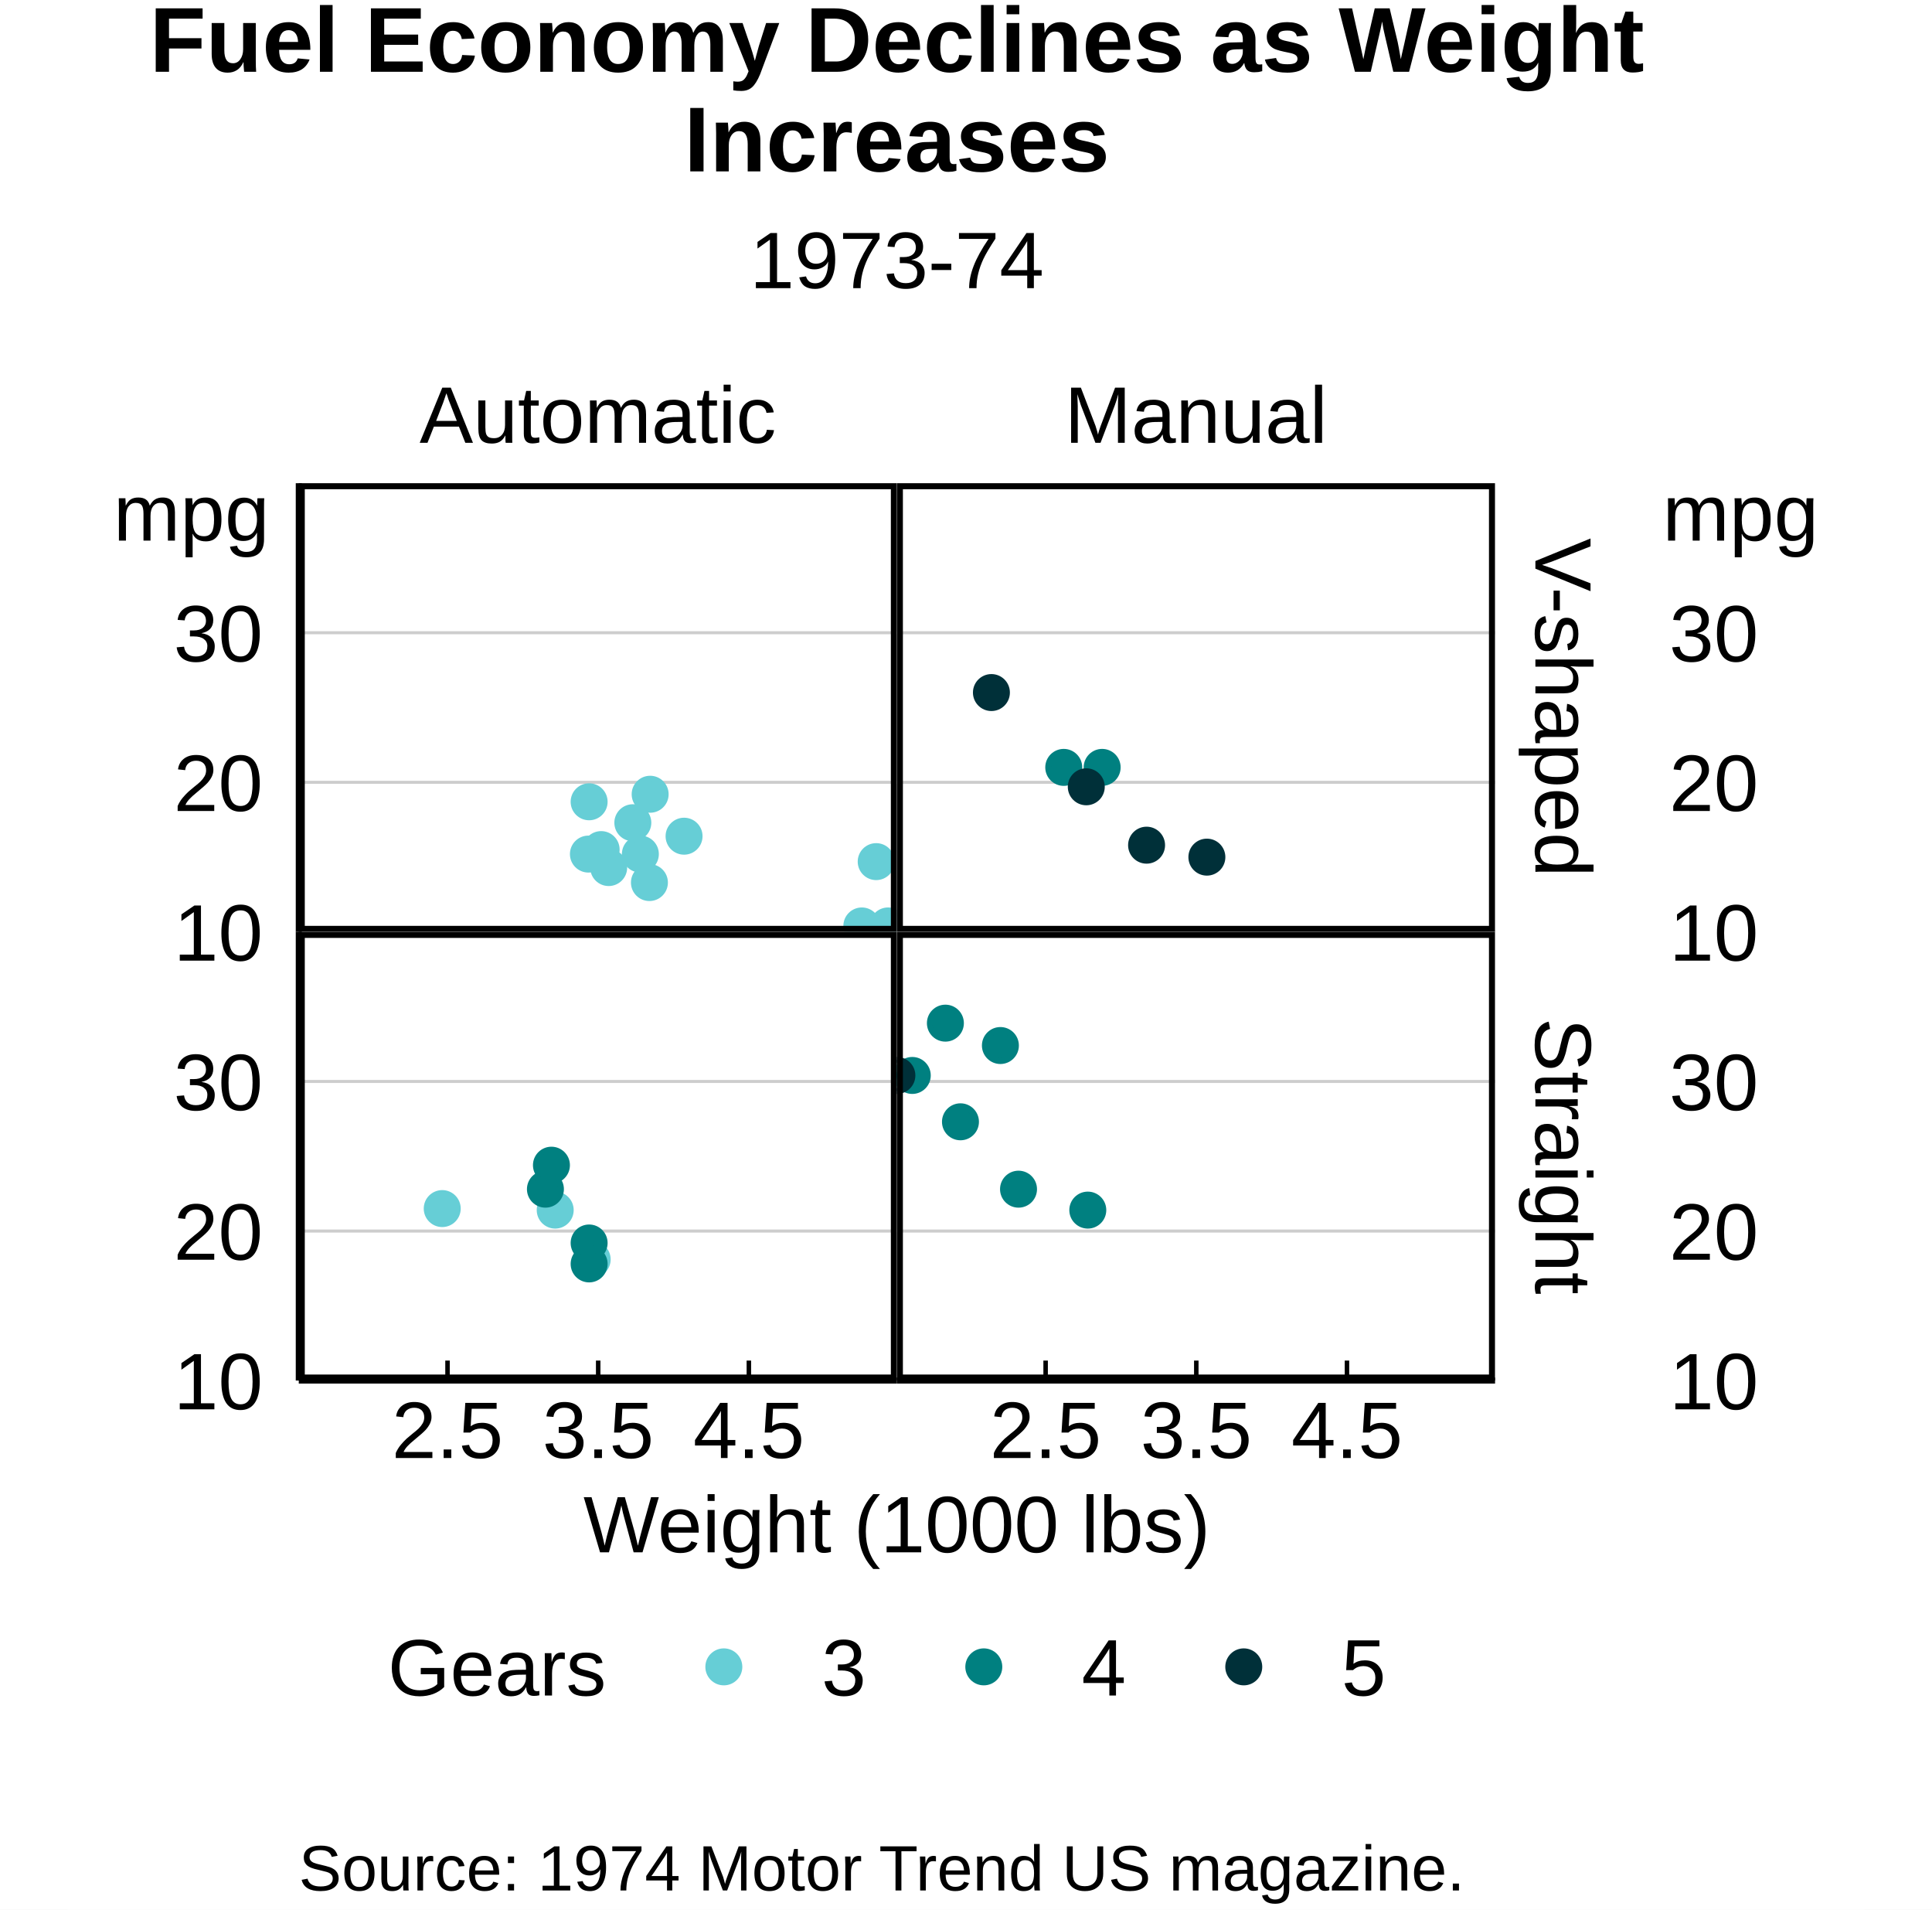
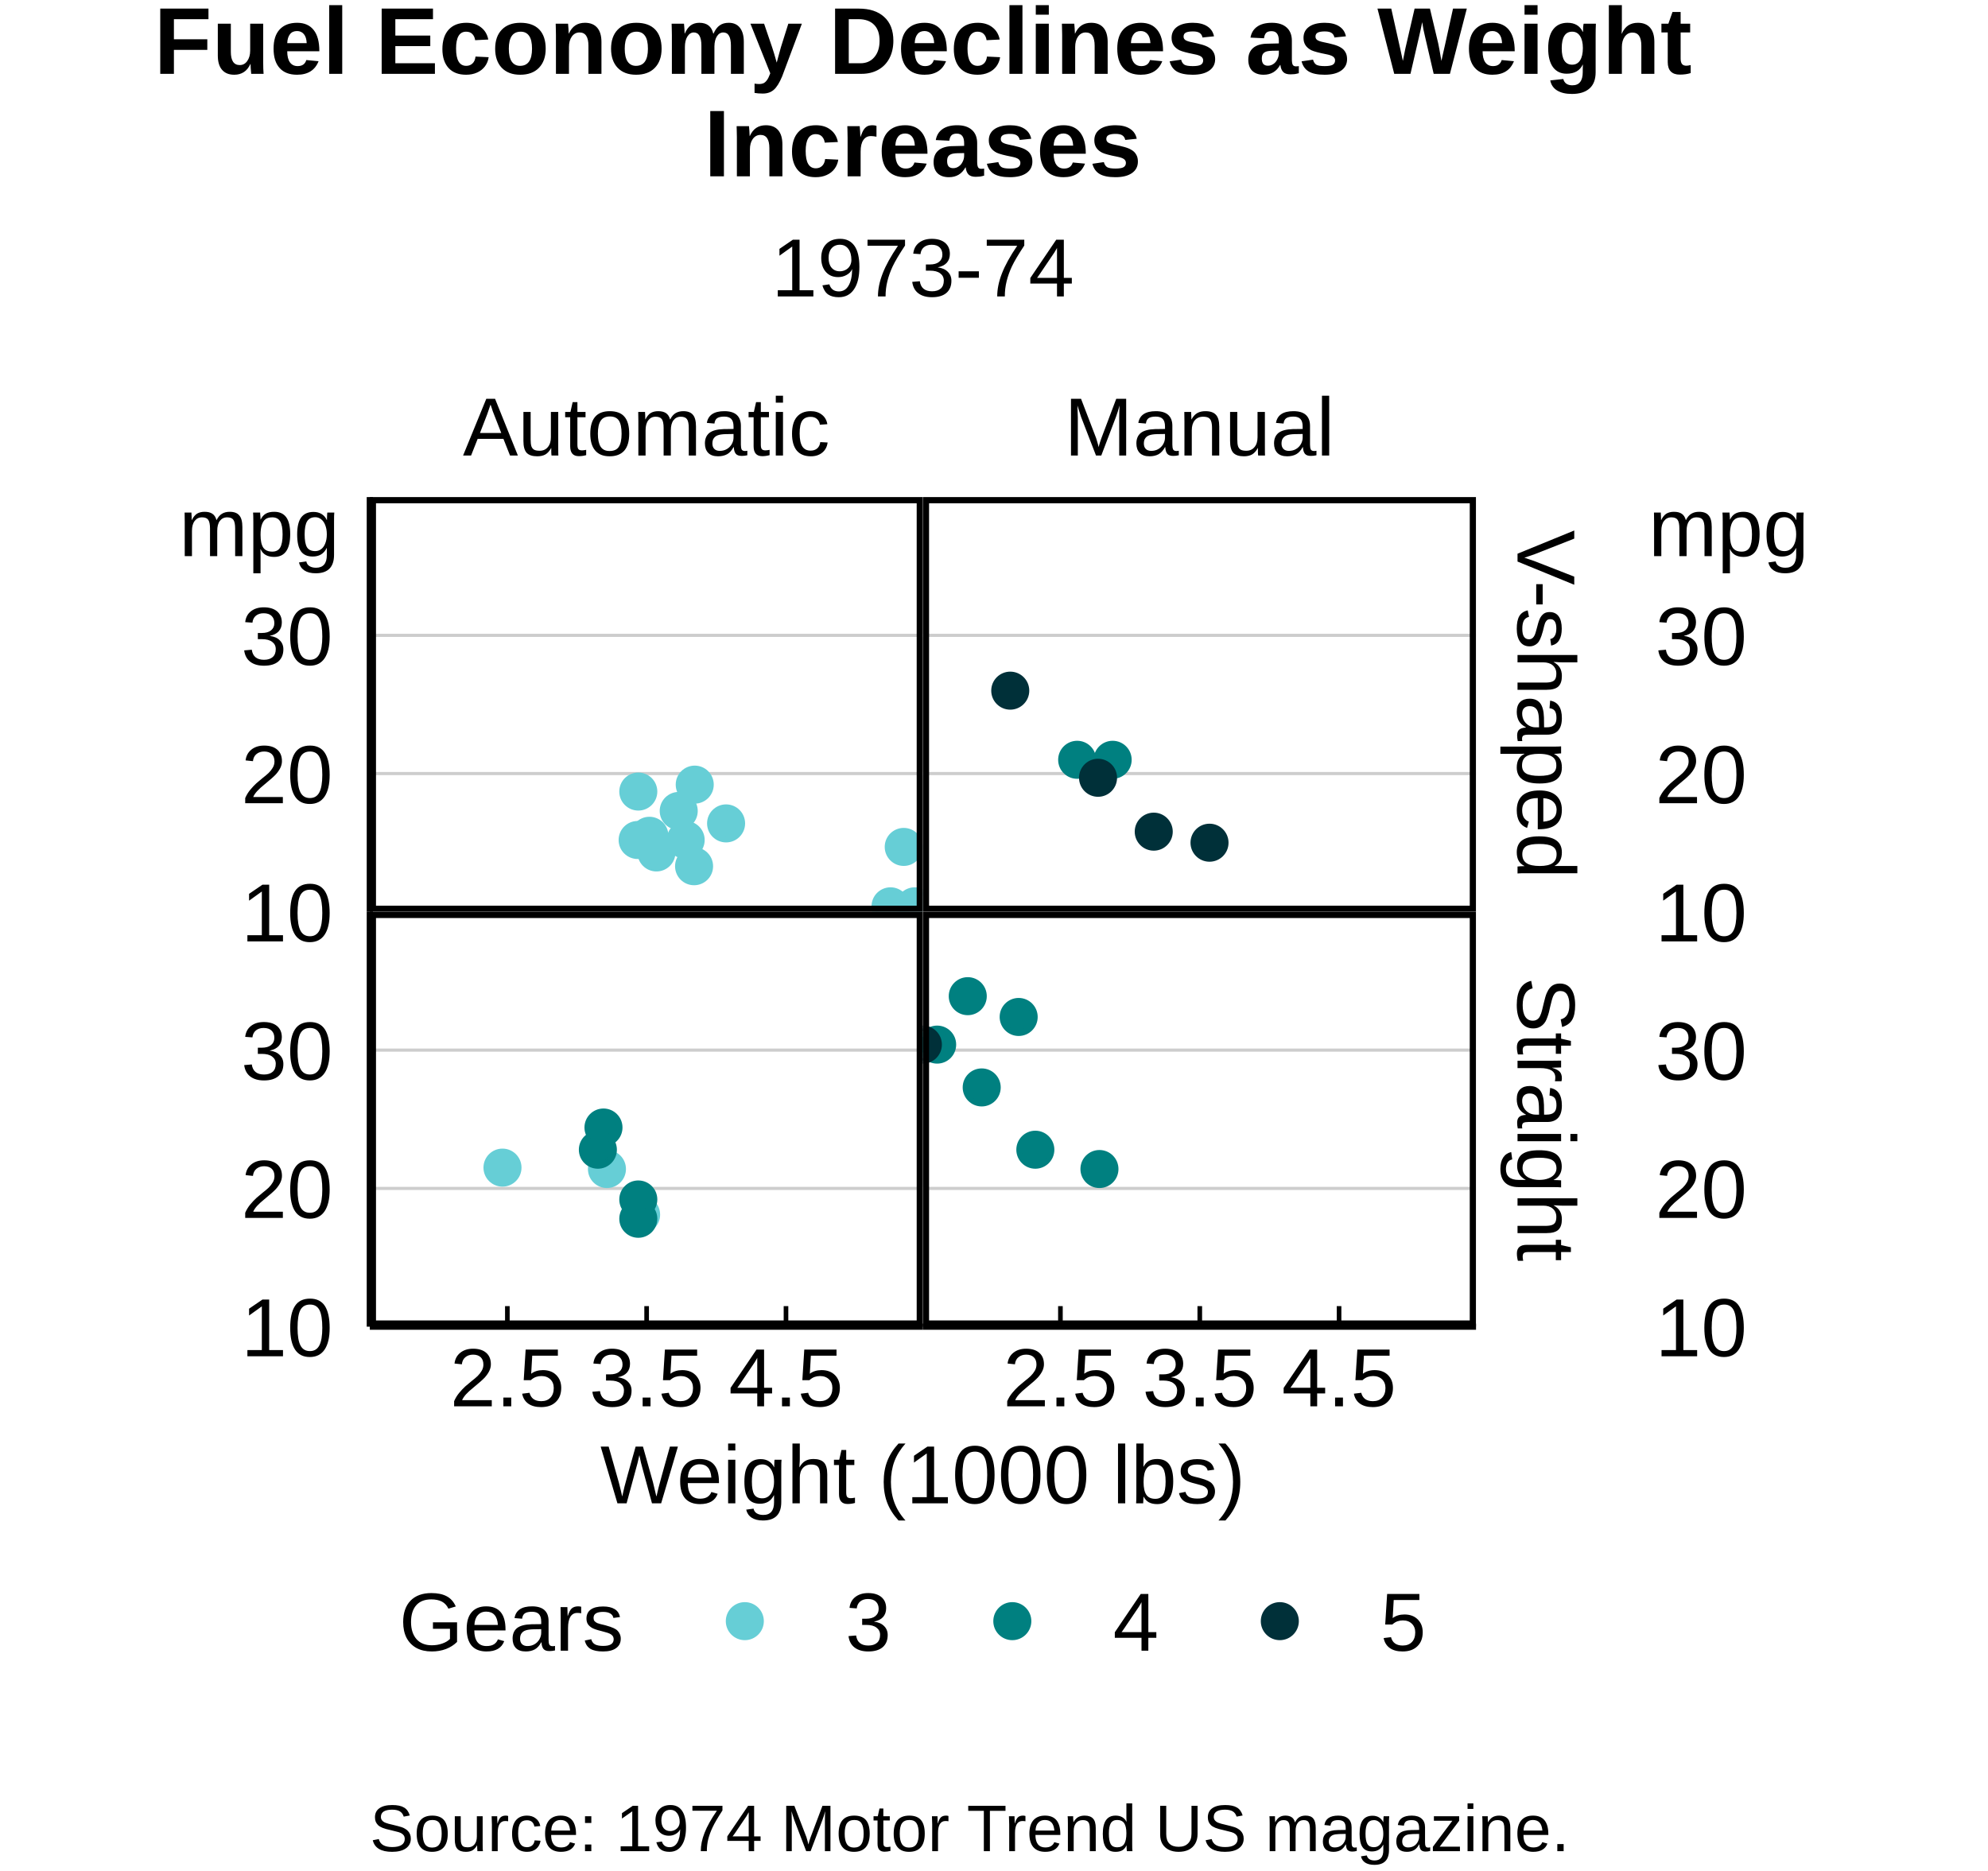
- <svg xmlns="http://www.w3.org/2000/svg" class="svglite" width="240.94pt" height="238.11pt" viewBox="0 0 240.94 238.11">
+ <svg xmlns="http://www.w3.org/2000/svg" class="svglite" width="240.94pt" height="226.77pt" viewBox="0 0 240.94 226.77">
  <defs>
    <style type="text/css">
    .svglite line, .svglite polyline, .svglite polygon, .svglite path, .svglite rect, .svglite circle {
      fill: none;
      stroke: #000000;
      stroke-linecap: round;
      stroke-linejoin: round;
      stroke-miterlimit: 10.00;
    }
    .svglite text {
      white-space: pre;
    }
  </style>
  </defs>
  <rect width="100%" height="100%" style="stroke: none; fill: #FFFFFF;" />
  <defs>
-     <clipPath id="cpMC4wMHwyNDAuOTR8MC4wMHwyMzguMTE=">
-       <rect x="0.00" y="0.00" width="240.94" height="238.11" />
-     </clipPath>
-   </defs>
-   <g clip-path="url(#cpMC4wMHwyNDAuOTR8MC4wMHwyMzguMTE=)">
- </g>
-   <defs>
-     <clipPath id="cpOC40NHwyMzIuNTB8MC4wMHwyMzguMTE=">
-       <rect x="8.44" y="0.00" width="224.06" height="238.11" />
-     </clipPath>
-   </defs>
-   <g clip-path="url(#cpOC40NHwyMzIuNTB8MC4wMHwyMzguMTE=)">
-     <rect x="8.44" y="0.00" width="224.06" height="238.11" style="stroke-width: 0.75; stroke: none; fill: #FFFFFF;" />
-   </g>
-   <g clip-path="url(#cpMC4wMHwyNDAuOTR8MC4wMHwyMzguMTE=)">
- </g>
-   <defs>
-     <clipPath id="cpMzcuMjZ8MTExLjg1fDYwLjI1fDExNi4xOQ==">
-       <rect x="37.26" y="60.25" width="74.59" height="55.94" />
-     </clipPath>
-   </defs>
-   <g clip-path="url(#cpMzcuMjZ8MTExLjg1fDYwLjI1fDExNi4xOQ==)">
-     <rect x="37.26" y="60.25" width="74.59" height="55.94" style="stroke-width: 0.75; stroke: none; fill: #FFFFFF;" />
-     <polyline points="37.26,116.19 111.85,116.19 " style="stroke-width: 0.38; stroke: #CDCDCD; stroke-linecap: butt;" />
-     <polyline points="37.26,97.54 111.85,97.54 " style="stroke-width: 0.38; stroke: #CDCDCD; stroke-linecap: butt;" />
-     <polyline points="37.26,78.89 111.85,78.89 " style="stroke-width: 0.38; stroke: #CDCDCD; stroke-linecap: butt;" />
-     <circle cx="73.47" cy="99.97" r="1.95" style="stroke-width: 0.71; stroke: #66CED6; fill: #66CED6;" />
-     <circle cx="75.91" cy="108.17" r="1.95" style="stroke-width: 0.71; stroke: #66CED6; fill: #66CED6;" />
-     <circle cx="85.31" cy="104.26" r="1.95" style="stroke-width: 0.71; stroke: #66CED6; fill: #66CED6;" />
-     <circle cx="78.92" cy="102.58" r="1.95" style="stroke-width: 0.71; stroke: #66CED6; fill: #66CED6;" />
-     <circle cx="79.86" cy="106.49" r="1.95" style="stroke-width: 0.71; stroke: #66CED6; fill: #66CED6;" />
-     <circle cx="107.48" cy="115.45" r="1.95" style="stroke-width: 0.71; stroke: #66CED6; fill: #66CED6;" />
-     <circle cx="110.75" cy="115.45" r="1.95" style="stroke-width: 0.71; stroke: #66CED6; fill: #66CED6;" />
-     <circle cx="109.27" cy="107.43" r="1.95" style="stroke-width: 0.71; stroke: #66CED6; fill: #66CED6;" />
-     <circle cx="74.97" cy="105.93" r="1.95" style="stroke-width: 0.71; stroke: #66CED6; fill: #66CED6;" />
-     <circle cx="73.38" cy="106.49" r="1.95" style="stroke-width: 0.71; stroke: #66CED6; fill: #66CED6;" />
-     <circle cx="80.99" cy="110.04" r="1.95" style="stroke-width: 0.71; stroke: #66CED6; fill: #66CED6;" />
-     <circle cx="81.08" cy="99.03" r="1.95" style="stroke-width: 0.71; stroke: #66CED6; fill: #66CED6;" />
-     <rect x="37.26" y="60.25" width="74.59" height="55.94" style="stroke-width: 1.50;" />
-   </g>
-   <g clip-path="url(#cpMC4wMHwyNDAuOTR8MC4wMHwyMzguMTE=)">
- </g>
-   <defs>
-     <clipPath id="cpMzcuMjZ8MTExLjg1fDExNi4xOXwxNzIuMTM=">
-       <rect x="37.26" y="116.19" width="74.59" height="55.94" />
-     </clipPath>
-   </defs>
-   <g clip-path="url(#cpMzcuMjZ8MTExLjg1fDExNi4xOXwxNzIuMTM=)">
-     <rect x="37.26" y="116.19" width="74.59" height="55.94" style="stroke-width: 0.75; stroke: none; fill: #FFFFFF;" />
-     <polyline points="37.26,172.13 111.85,172.13 " style="stroke-width: 0.38; stroke: #CDCDCD; stroke-linecap: butt;" />
-     <polyline points="37.26,153.49 111.85,153.49 " style="stroke-width: 0.38; stroke: #CDCDCD; stroke-linecap: butt;" />
-     <polyline points="37.26,134.84 111.85,134.84 " style="stroke-width: 0.38; stroke: #CDCDCD; stroke-linecap: butt;" />
-     <circle cx="69.24" cy="150.88" r="1.95" style="stroke-width: 0.71; stroke: #66CED6; fill: #66CED6;" />
-     <circle cx="73.85" cy="157.03" r="1.95" style="stroke-width: 0.71; stroke: #66CED6; fill: #66CED6;" />
-     <circle cx="68.77" cy="145.28" r="1.95" style="stroke-width: 0.71; stroke: #008080; fill: #008080;" />
-     <circle cx="68.02" cy="148.27" r="1.95" style="stroke-width: 0.71; stroke: #008080; fill: #008080;" />
-     <circle cx="73.47" cy="154.98" r="1.95" style="stroke-width: 0.71; stroke: #008080; fill: #008080;" />
-     <circle cx="73.47" cy="157.59" r="1.95" style="stroke-width: 0.71; stroke: #008080; fill: #008080;" />
-     <circle cx="55.15" cy="150.69" r="1.95" style="stroke-width: 0.71; stroke: #66CED6; fill: #66CED6;" />
-     <rect x="37.26" y="116.19" width="74.59" height="55.94" style="stroke-width: 1.50;" />
-   </g>
-   <g clip-path="url(#cpMC4wMHwyNDAuOTR8MC4wMHwyMzguMTE=)">
- </g>
-   <defs>
-     <clipPath id="cpMTExLjg1fDE4Ni40NXw2MC4yNXwxMTYuMTk=">
-       <rect x="111.85" y="60.25" width="74.59" height="55.94" />
-     </clipPath>
-   </defs>
-   <g clip-path="url(#cpMTExLjg1fDE4Ni40NXw2MC4yNXwxMTYuMTk=)">
-     <rect x="111.85" y="60.25" width="74.59" height="55.94" style="stroke-width: 0.75; stroke: none; fill: #FFFFFF;" />
-     <polyline points="111.85,116.19 186.45,116.19 " style="stroke-width: 0.38; stroke: #CDCDCD; stroke-linecap: butt;" />
-     <polyline points="111.85,97.54 186.45,97.54 " style="stroke-width: 0.38; stroke: #CDCDCD; stroke-linecap: butt;" />
-     <polyline points="111.85,78.89 186.45,78.89 " style="stroke-width: 0.38; stroke: #CDCDCD; stroke-linecap: butt;" />
-     <circle cx="132.66" cy="95.68" r="1.95" style="stroke-width: 0.71; stroke: #008080; fill: #008080;" />
-     <circle cx="137.45" cy="95.68" r="1.95" style="stroke-width: 0.71; stroke: #008080; fill: #008080;" />
-     <circle cx="123.64" cy="86.35" r="1.95" style="stroke-width: 0.71; stroke: #003039; fill: #003039;" />
-     <circle cx="142.99" cy="105.38" r="1.95" style="stroke-width: 0.71; stroke: #003039; fill: #003039;" />
-     <circle cx="135.47" cy="98.10" r="1.95" style="stroke-width: 0.71; stroke: #003039; fill: #003039;" />
-     <circle cx="150.51" cy="106.87" r="1.95" style="stroke-width: 0.71; stroke: #003039; fill: #003039;" />
-     <rect x="111.85" y="60.25" width="74.59" height="55.94" style="stroke-width: 1.50;" />
-   </g>
-   <g clip-path="url(#cpMC4wMHwyNDAuOTR8MC4wMHwyMzguMTE=)">
- </g>
-   <defs>
-     <clipPath id="cpMTExLjg1fDE4Ni40NXwxMTYuMTl8MTcyLjEz">
-       <rect x="111.85" y="116.19" width="74.59" height="55.94" />
-     </clipPath>
-   </defs>
-   <g clip-path="url(#cpMTExLjg1fDE4Ni40NXwxMTYuMTl8MTcyLjEz)">
-     <rect x="111.85" y="116.19" width="74.59" height="55.94" style="stroke-width: 0.75; stroke: none; fill: #FFFFFF;" />
-     <polyline points="111.85,172.13 186.45,172.13 " style="stroke-width: 0.38; stroke: #CDCDCD; stroke-linecap: butt;" />
-     <polyline points="111.85,153.49 186.45,153.49 " style="stroke-width: 0.38; stroke: #CDCDCD; stroke-linecap: butt;" />
-     <polyline points="111.85,134.84 186.45,134.84 " style="stroke-width: 0.38; stroke: #CDCDCD; stroke-linecap: butt;" />
-     <circle cx="127.02" cy="148.27" r="1.95" style="stroke-width: 0.71; stroke: #008080; fill: #008080;" />
-     <circle cx="124.76" cy="130.36" r="1.95" style="stroke-width: 0.71; stroke: #008080; fill: #008080;" />
-     <circle cx="113.77" cy="134.09" r="1.95" style="stroke-width: 0.71; stroke: #008080; fill: #008080;" />
-     <circle cx="117.90" cy="127.57" r="1.95" style="stroke-width: 0.71; stroke: #008080; fill: #008080;" />
-     <circle cx="119.78" cy="139.87" r="1.95" style="stroke-width: 0.71; stroke: #008080; fill: #008080;" />
-     <circle cx="111.85" cy="134.09" r="1.95" style="stroke-width: 0.71; stroke: #003039; fill: #003039;" />
-     <circle cx="135.66" cy="150.88" r="1.95" style="stroke-width: 0.71; stroke: #008080; fill: #008080;" />
-     <rect x="111.85" y="116.19" width="74.59" height="55.94" style="stroke-width: 1.50;" />
-   </g>
-   <g clip-path="url(#cpMC4wMHwyNDAuOTR8MC4wMHwyMzguMTE=)">
- </g>
-   <defs>
-     <clipPath id="cpMzcuMjZ8MTExLjg1fDQzLjAxfDYwLjI1">
-       <rect x="37.26" y="43.01" width="74.59" height="17.24" />
-     </clipPath>
-   </defs>
-   <g clip-path="url(#cpMzcuMjZ8MTExLjg1fDQzLjAxfDYwLjI1)">
-     <text x="74.56" y="55.21" text-anchor="middle" style="font-size: 10.00px; font-family: &quot;Arial&quot;;" textLength="44.48px" lengthAdjust="spacingAndGlyphs">Automatic</text>
-   </g>
-   <g clip-path="url(#cpMC4wMHwyNDAuOTR8MC4wMHwyMzguMTE=)">
- </g>
-   <defs>
-     <clipPath id="cpMTExLjg1fDE4Ni40NXw0My4wMXw2MC4yNQ==">
-       <rect x="111.85" y="43.01" width="74.59" height="17.24" />
-     </clipPath>
-   </defs>
-   <g clip-path="url(#cpMTExLjg1fDE4Ni40NXw0My4wMXw2MC4yNQ==)">
-     <text x="149.15" y="55.21" text-anchor="middle" style="font-size: 10.00px; font-family: &quot;Arial&quot;;" textLength="32.82px" lengthAdjust="spacingAndGlyphs">Manual</text>
-   </g>
-   <g clip-path="url(#cpMC4wMHwyNDAuOTR8MC4wMHwyMzguMTE=)">
- </g>
-   <defs>
-     <clipPath id="cpMTg2LjQ1fDIwMy42OHw2MC4yNXwxMTYuMTk=">
-       <rect x="186.45" y="60.25" width="17.24" height="55.94" />
-     </clipPath>
-   </defs>
-   <g clip-path="url(#cpMTg2LjQ1fDIwMy42OHw2MC4yNXwxMTYuMTk=)">
-     <text transform="translate(191.48,88.22) rotate(90)" text-anchor="middle" style="font-size: 10.00px; font-family: &quot;Arial&quot;;" textLength="42.28px" lengthAdjust="spacingAndGlyphs">V-shaped</text>
-   </g>
-   <g clip-path="url(#cpMC4wMHwyNDAuOTR8MC4wMHwyMzguMTE=)">
- </g>
-   <defs>
-     <clipPath id="cpMTg2LjQ1fDIwMy42OHwxMTYuMTl8MTcyLjEz">
-       <rect x="186.45" y="116.19" width="17.24" height="55.94" />
-     </clipPath>
-   </defs>
-   <g clip-path="url(#cpMTg2LjQ1fDIwMy42OHwxMTYuMTl8MTcyLjEz)">
-     <text transform="translate(191.48,144.16) rotate(90)" text-anchor="middle" style="font-size: 10.00px; font-family: &quot;Arial&quot;;" textLength="34.48px" lengthAdjust="spacingAndGlyphs">Straight</text>
-   </g>
-   <g clip-path="url(#cpMC4wMHwyNDAuOTR8MC4wMHwyMzguMTE=)">
-     <polyline points="37.26,172.13 111.85,172.13 " style="stroke-width: 0.75; stroke-linecap: butt;" />
-     <polyline points="55.81,169.64 55.81,172.13 " style="stroke-width: 0.56; stroke-linecap: butt;" />
-     <polyline points="74.60,169.64 74.60,172.13 " style="stroke-width: 0.56; stroke-linecap: butt;" />
-     <polyline points="93.39,169.64 93.39,172.13 " style="stroke-width: 0.56; stroke-linecap: butt;" />
-     <text x="55.81" y="181.79" text-anchor="middle" style="font-size: 10.00px; font-family: &quot;Arial&quot;;" textLength="13.91px" lengthAdjust="spacingAndGlyphs">2.5</text>
-     <text x="74.60" y="181.79" text-anchor="middle" style="font-size: 10.00px; font-family: &quot;Arial&quot;;" textLength="13.91px" lengthAdjust="spacingAndGlyphs">3.5</text>
-     <text x="93.39" y="181.79" text-anchor="middle" style="font-size: 10.00px; font-family: &quot;Arial&quot;;" textLength="13.91px" lengthAdjust="spacingAndGlyphs">4.5</text>
-     <polyline points="111.85,172.13 186.45,172.13 " style="stroke-width: 0.75; stroke-linecap: butt;" />
-     <polyline points="130.40,169.64 130.40,172.13 " style="stroke-width: 0.56; stroke-linecap: butt;" />
-     <polyline points="149.19,169.64 149.19,172.13 " style="stroke-width: 0.56; stroke-linecap: butt;" />
-     <polyline points="167.98,169.64 167.98,172.13 " style="stroke-width: 0.56; stroke-linecap: butt;" />
-     <text x="130.40" y="181.79" text-anchor="middle" style="font-size: 10.00px; font-family: &quot;Arial&quot;;" textLength="13.91px" lengthAdjust="spacingAndGlyphs">2.5</text>
-     <text x="149.19" y="181.79" text-anchor="middle" style="font-size: 10.00px; font-family: &quot;Arial&quot;;" textLength="13.91px" lengthAdjust="spacingAndGlyphs">3.5</text>
-     <text x="167.98" y="181.79" text-anchor="middle" style="font-size: 10.00px; font-family: &quot;Arial&quot;;" textLength="13.91px" lengthAdjust="spacingAndGlyphs">4.5</text>
-     <polyline points="37.26,116.19 37.26,60.25 " style="stroke-width: 0.75; stroke-linecap: butt;" />
-     <text x="32.78" y="119.77" text-anchor="end" style="font-size: 10.00px; font-family: &quot;Arial&quot;;" textLength="11.13px" lengthAdjust="spacingAndGlyphs">10</text>
-     <text x="32.78" y="101.12" text-anchor="end" style="font-size: 10.00px; font-family: &quot;Arial&quot;;" textLength="11.13px" lengthAdjust="spacingAndGlyphs">20</text>
-     <text x="32.78" y="82.48" text-anchor="end" style="font-size: 10.00px; font-family: &quot;Arial&quot;;" textLength="11.13px" lengthAdjust="spacingAndGlyphs">30</text>
-     <polyline points="37.26,172.13 37.26,116.19 " style="stroke-width: 0.75; stroke-linecap: butt;" />
-     <text x="32.78" y="175.72" text-anchor="end" style="font-size: 10.00px; font-family: &quot;Arial&quot;;" textLength="11.13px" lengthAdjust="spacingAndGlyphs">10</text>
-     <text x="32.78" y="157.07" text-anchor="end" style="font-size: 10.00px; font-family: &quot;Arial&quot;;" textLength="11.13px" lengthAdjust="spacingAndGlyphs">20</text>
-     <text x="32.78" y="138.42" text-anchor="end" style="font-size: 10.00px; font-family: &quot;Arial&quot;;" textLength="11.13px" lengthAdjust="spacingAndGlyphs">30</text>
-     <text x="208.17" y="119.77" style="font-size: 10.00px; font-family: &quot;Arial&quot;;" textLength="11.13px" lengthAdjust="spacingAndGlyphs">10</text>
-     <text x="208.17" y="101.12" style="font-size: 10.00px; font-family: &quot;Arial&quot;;" textLength="11.13px" lengthAdjust="spacingAndGlyphs">20</text>
-     <text x="208.17" y="82.48" style="font-size: 10.00px; font-family: &quot;Arial&quot;;" textLength="11.13px" lengthAdjust="spacingAndGlyphs">30</text>
-     <text x="208.17" y="175.72" style="font-size: 10.00px; font-family: &quot;Arial&quot;;" textLength="11.13px" lengthAdjust="spacingAndGlyphs">10</text>
-     <text x="208.17" y="157.07" style="font-size: 10.00px; font-family: &quot;Arial&quot;;" textLength="11.13px" lengthAdjust="spacingAndGlyphs">20</text>
-     <text x="208.17" y="138.42" style="font-size: 10.00px; font-family: &quot;Arial&quot;;" textLength="11.13px" lengthAdjust="spacingAndGlyphs">30</text>
-     <text x="111.85" y="193.55" text-anchor="middle" style="font-size: 10.00px; font-family: &quot;Arial&quot;;" textLength="78.24px" lengthAdjust="spacingAndGlyphs">Weight (1000 lbs)</text>
-     <text x="23.87" y="67.41" text-anchor="middle" style="font-size: 10.00px; font-family: &quot;Arial&quot;;" textLength="19.46px" lengthAdjust="spacingAndGlyphs">mpg</text>
-     <text x="217.07" y="67.41" text-anchor="middle" style="font-size: 10.00px; font-family: &quot;Arial&quot;;" textLength="19.46px" lengthAdjust="spacingAndGlyphs">mpg</text>
-     <rect x="48.36" y="200.63" width="126.99" height="14.40" style="stroke-width: 0.75; stroke: none; fill: #FFFFFF;" />
-     <text x="61.98" y="211.41" text-anchor="middle" style="font-size: 10.00px; font-family: &quot;Arial&quot;;" textLength="27.24px" lengthAdjust="spacingAndGlyphs">Gears</text>
-     <rect x="83.07" y="200.63" width="14.40" height="14.40" style="stroke-width: 0.75; stroke: none; fill: #FFFFFF;" />
-     <circle cx="90.27" cy="207.83" r="1.95" style="stroke-width: 0.71; stroke: #66CED6; fill: #66CED6;" />
-     <rect x="115.49" y="200.63" width="14.40" height="14.40" style="stroke-width: 0.75; stroke: none; fill: #FFFFFF;" />
-     <circle cx="122.69" cy="207.83" r="1.95" style="stroke-width: 0.71; stroke: #008080; fill: #008080;" />
-     <rect x="147.91" y="200.63" width="14.40" height="14.40" style="stroke-width: 0.75; stroke: none; fill: #FFFFFF;" />
-     <circle cx="155.11" cy="207.83" r="1.95" style="stroke-width: 0.71; stroke: #003039; fill: #003039;" />
-     <text x="102.46" y="211.41" style="font-size: 10.00px; font-family: &quot;Arial&quot;;" textLength="5.57px" lengthAdjust="spacingAndGlyphs">3</text>
-     <text x="134.88" y="211.41" style="font-size: 10.00px; font-family: &quot;Arial&quot;;" textLength="5.57px" lengthAdjust="spacingAndGlyphs">4</text>
-     <text x="167.29" y="211.41" style="font-size: 10.00px; font-family: &quot;Arial&quot;;" textLength="5.57px" lengthAdjust="spacingAndGlyphs">5</text>
+     <clipPath id="cpMC4wMHwyNDAuOTR8MC4wMHwyMjYuNzc=">
+       <rect x="0.00" y="0.00" width="240.94" height="226.77" />
+     </clipPath>
+   </defs>
+   <g clip-path="url(#cpMC4wMHwyNDAuOTR8MC4wMHwyMjYuNzc=)">
+ </g>
+   <defs>
+     <clipPath id="cpMTYuMDB8MjI0Ljk1fDAuMDB8MjI2Ljc3">
+       <rect x="16.00" y="0.00" width="208.95" height="226.77" />
+     </clipPath>
+   </defs>
+   <g clip-path="url(#cpMTYuMDB8MjI0Ljk1fDAuMDB8MjI2Ljc3)">
+     <rect x="16.00" y="0.00" width="208.95" height="226.77" style="stroke-width: 0.75; stroke: none; fill: #FFFFFF;" />
+   </g>
+   <g clip-path="url(#cpMC4wMHwyNDAuOTR8MC4wMHwyMjYuNzc=)">
+ </g>
+   <defs>
+     <clipPath id="cpNDQuODJ8MTExLjg1fDYwLjI1fDExMC41Mg==">
+       <rect x="44.82" y="60.25" width="67.03" height="50.27" />
+     </clipPath>
+   </defs>
+   <g clip-path="url(#cpNDQuODJ8MTExLjg1fDYwLjI1fDExMC41Mg==)">
+     <rect x="44.82" y="60.25" width="67.03" height="50.27" style="stroke-width: 0.75; stroke: none; fill: #FFFFFF;" />
+     <polyline points="44.82,110.52 111.85,110.52 " style="stroke-width: 0.38; stroke: #CDCDCD; stroke-linecap: butt;" />
+     <polyline points="44.82,93.76 111.85,93.76 " style="stroke-width: 0.38; stroke: #CDCDCD; stroke-linecap: butt;" />
+     <polyline points="44.82,77.01 111.85,77.01 " style="stroke-width: 0.38; stroke: #CDCDCD; stroke-linecap: butt;" />
+     <circle cx="77.36" cy="95.94" r="1.95" style="stroke-width: 0.71; stroke: #66CED6; fill: #66CED6;" />
+     <circle cx="79.56" cy="103.32" r="1.95" style="stroke-width: 0.71; stroke: #66CED6; fill: #66CED6;" />
+     <circle cx="88.00" cy="99.80" r="1.95" style="stroke-width: 0.71; stroke: #66CED6; fill: #66CED6;" />
+     <circle cx="82.26" cy="98.29" r="1.95" style="stroke-width: 0.71; stroke: #66CED6; fill: #66CED6;" />
+     <circle cx="83.10" cy="101.81" r="1.95" style="stroke-width: 0.71; stroke: #66CED6; fill: #66CED6;" />
+     <circle cx="107.93" cy="109.85" r="1.95" style="stroke-width: 0.71; stroke: #66CED6; fill: #66CED6;" />
+     <circle cx="110.86" cy="109.85" r="1.95" style="stroke-width: 0.71; stroke: #66CED6; fill: #66CED6;" />
+     <circle cx="109.53" cy="102.65" r="1.95" style="stroke-width: 0.71; stroke: #66CED6; fill: #66CED6;" />
+     <circle cx="78.71" cy="101.30" r="1.95" style="stroke-width: 0.71; stroke: #66CED6; fill: #66CED6;" />
+     <circle cx="77.28" cy="101.81" r="1.95" style="stroke-width: 0.71; stroke: #66CED6; fill: #66CED6;" />
+     <circle cx="84.12" cy="104.99" r="1.95" style="stroke-width: 0.71; stroke: #66CED6; fill: #66CED6;" />
+     <circle cx="84.20" cy="95.10" r="1.95" style="stroke-width: 0.71; stroke: #66CED6; fill: #66CED6;" />
+     <rect x="44.82" y="60.25" width="67.03" height="50.27" style="stroke-width: 1.50;" />
+   </g>
+   <g clip-path="url(#cpMC4wMHwyNDAuOTR8MC4wMHwyMjYuNzc=)">
+ </g>
+   <defs>
+     <clipPath id="cpNDQuODJ8MTExLjg1fDExMC41MnwxNjAuODA=">
+       <rect x="44.82" y="110.52" width="67.03" height="50.27" />
+     </clipPath>
+   </defs>
+   <g clip-path="url(#cpNDQuODJ8MTExLjg1fDExMC41MnwxNjAuODA=)">
+     <rect x="44.82" y="110.52" width="67.03" height="50.27" style="stroke-width: 0.75; stroke: none; fill: #FFFFFF;" />
+     <polyline points="44.82,160.80 111.85,160.80 " style="stroke-width: 0.38; stroke: #CDCDCD; stroke-linecap: butt;" />
+     <polyline points="44.82,144.04 111.85,144.04 " style="stroke-width: 0.38; stroke: #CDCDCD; stroke-linecap: butt;" />
+     <polyline points="44.82,127.28 111.85,127.28 " style="stroke-width: 0.38; stroke: #CDCDCD; stroke-linecap: butt;" />
+     <circle cx="73.56" cy="141.69" r="1.95" style="stroke-width: 0.71; stroke: #66CED6; fill: #66CED6;" />
+     <circle cx="77.70" cy="147.22" r="1.95" style="stroke-width: 0.71; stroke: #66CED6; fill: #66CED6;" />
+     <circle cx="73.14" cy="136.66" r="1.95" style="stroke-width: 0.71; stroke: #008080; fill: #008080;" />
+     <circle cx="72.46" cy="139.35" r="1.95" style="stroke-width: 0.71; stroke: #008080; fill: #008080;" />
+     <circle cx="77.36" cy="145.38" r="1.95" style="stroke-width: 0.71; stroke: #008080; fill: #008080;" />
+     <circle cx="77.36" cy="147.72" r="1.95" style="stroke-width: 0.71; stroke: #008080; fill: #008080;" />
+     <circle cx="60.90" cy="141.52" r="1.95" style="stroke-width: 0.71; stroke: #66CED6; fill: #66CED6;" />
+     <rect x="44.82" y="110.52" width="67.03" height="50.27" style="stroke-width: 1.50;" />
+   </g>
+   <g clip-path="url(#cpMC4wMHwyNDAuOTR8MC4wMHwyMjYuNzc=)">
+ </g>
+   <defs>
+     <clipPath id="cpMTExLjg1fDE3OC44OXw2MC4yNXwxMTAuNTI=">
+       <rect x="111.85" y="60.25" width="67.03" height="50.27" />
+     </clipPath>
+   </defs>
+   <g clip-path="url(#cpMTExLjg1fDE3OC44OXw2MC4yNXwxMTAuNTI=)">
+     <rect x="111.85" y="60.25" width="67.03" height="50.27" style="stroke-width: 0.75; stroke: none; fill: #FFFFFF;" />
+     <polyline points="111.85,110.52 178.89,110.52 " style="stroke-width: 0.38; stroke: #CDCDCD; stroke-linecap: butt;" />
+     <polyline points="111.85,93.76 178.89,93.76 " style="stroke-width: 0.38; stroke: #CDCDCD; stroke-linecap: butt;" />
+     <polyline points="111.85,77.01 178.89,77.01 " style="stroke-width: 0.38; stroke: #CDCDCD; stroke-linecap: butt;" />
+     <circle cx="130.55" cy="92.09" r="1.95" style="stroke-width: 0.71; stroke: #008080; fill: #008080;" />
+     <circle cx="134.85" cy="92.09" r="1.95" style="stroke-width: 0.71; stroke: #008080; fill: #008080;" />
+     <circle cx="122.44" cy="83.71" r="1.95" style="stroke-width: 0.71; stroke: #003039; fill: #003039;" />
+     <circle cx="139.83" cy="100.80" r="1.95" style="stroke-width: 0.71; stroke: #003039; fill: #003039;" />
+     <circle cx="133.08" cy="94.27" r="1.95" style="stroke-width: 0.71; stroke: #003039; fill: #003039;" />
+     <circle cx="146.59" cy="102.14" r="1.95" style="stroke-width: 0.71; stroke: #003039; fill: #003039;" />
+     <rect x="111.85" y="60.25" width="67.03" height="50.27" style="stroke-width: 1.50;" />
+   </g>
+   <g clip-path="url(#cpMC4wMHwyNDAuOTR8MC4wMHwyMjYuNzc=)">
+ </g>
+   <defs>
+     <clipPath id="cpMTExLjg1fDE3OC44OXwxMTAuNTJ8MTYwLjgw">
+       <rect x="111.85" y="110.52" width="67.03" height="50.27" />
+     </clipPath>
+   </defs>
+   <g clip-path="url(#cpMTExLjg1fDE3OC44OXwxMTAuNTJ8MTYwLjgw)">
+     <rect x="111.85" y="110.52" width="67.03" height="50.27" style="stroke-width: 0.75; stroke: none; fill: #FFFFFF;" />
+     <polyline points="111.85,160.80 178.89,160.80 " style="stroke-width: 0.38; stroke: #CDCDCD; stroke-linecap: butt;" />
+     <polyline points="111.85,144.04 178.89,144.04 " style="stroke-width: 0.38; stroke: #CDCDCD; stroke-linecap: butt;" />
+     <polyline points="111.85,127.28 178.89,127.28 " style="stroke-width: 0.38; stroke: #CDCDCD; stroke-linecap: butt;" />
+     <circle cx="125.48" cy="139.35" r="1.95" style="stroke-width: 0.71; stroke: #008080; fill: #008080;" />
+     <circle cx="123.46" cy="123.26" r="1.95" style="stroke-width: 0.71; stroke: #008080; fill: #008080;" />
+     <circle cx="113.58" cy="126.61" r="1.95" style="stroke-width: 0.71; stroke: #008080; fill: #008080;" />
+     <circle cx="117.29" cy="120.74" r="1.95" style="stroke-width: 0.71; stroke: #008080; fill: #008080;" />
+     <circle cx="118.98" cy="131.80" r="1.95" style="stroke-width: 0.71; stroke: #008080; fill: #008080;" />
+     <circle cx="111.85" cy="126.61" r="1.95" style="stroke-width: 0.71; stroke: #003039; fill: #003039;" />
+     <circle cx="133.25" cy="141.69" r="1.95" style="stroke-width: 0.71; stroke: #008080; fill: #008080;" />
+     <rect x="111.85" y="110.52" width="67.03" height="50.27" style="stroke-width: 1.50;" />
+   </g>
+   <g clip-path="url(#cpMC4wMHwyNDAuOTR8MC4wMHwyMjYuNzc=)">
+ </g>
+   <defs>
+     <clipPath id="cpNDQuODJ8MTExLjg1fDQzLjAxfDYwLjI1">
+       <rect x="44.82" y="43.01" width="67.03" height="17.24" />
+     </clipPath>
+   </defs>
+   <g clip-path="url(#cpNDQuODJ8MTExLjg1fDQzLjAxfDYwLjI1)">
+     <text x="78.34" y="55.21" text-anchor="middle" style="font-size: 10.00px; font-family: &quot;Arial&quot;;" textLength="44.48px" lengthAdjust="spacingAndGlyphs">Automatic</text>
+   </g>
+   <g clip-path="url(#cpMC4wMHwyNDAuOTR8MC4wMHwyMjYuNzc=)">
+ </g>
+   <defs>
+     <clipPath id="cpMTExLjg1fDE3OC44OXw0My4wMXw2MC4yNQ==">
+       <rect x="111.85" y="43.01" width="67.03" height="17.24" />
+     </clipPath>
+   </defs>
+   <g clip-path="url(#cpMTExLjg1fDE3OC44OXw0My4wMXw2MC4yNQ==)">
+     <text x="145.37" y="55.21" text-anchor="middle" style="font-size: 10.00px; font-family: &quot;Arial&quot;;" textLength="32.82px" lengthAdjust="spacingAndGlyphs">Manual</text>
+   </g>
+   <g clip-path="url(#cpMC4wMHwyNDAuOTR8MC4wMHwyMjYuNzc=)">
+ </g>
+   <defs>
+     <clipPath id="cpMTc4Ljg5fDE5Ni4xMnw2MC4yNXwxMTAuNTI=">
+       <rect x="178.89" y="60.25" width="17.24" height="50.27" />
+     </clipPath>
+   </defs>
+   <g clip-path="url(#cpMTc4Ljg5fDE5Ni4xMnw2MC4yNXwxMTAuNTI=)">
+     <text transform="translate(183.92,85.38) rotate(90)" text-anchor="middle" style="font-size: 10.00px; font-family: &quot;Arial&quot;;" textLength="42.28px" lengthAdjust="spacingAndGlyphs">V-shaped</text>
+   </g>
+   <g clip-path="url(#cpMC4wMHwyNDAuOTR8MC4wMHwyMjYuNzc=)">
+ </g>
+   <defs>
+     <clipPath id="cpMTc4Ljg5fDE5Ni4xMnwxMTAuNTJ8MTYwLjgw">
+       <rect x="178.89" y="110.52" width="17.24" height="50.27" />
+     </clipPath>
+   </defs>
+   <g clip-path="url(#cpMTc4Ljg5fDE5Ni4xMnwxMTAuNTJ8MTYwLjgw)">
+     <text transform="translate(183.92,135.66) rotate(90)" text-anchor="middle" style="font-size: 10.00px; font-family: &quot;Arial&quot;;" textLength="34.48px" lengthAdjust="spacingAndGlyphs">Straight</text>
+   </g>
+   <g clip-path="url(#cpMC4wMHwyNDAuOTR8MC4wMHwyMjYuNzc=)">
+     <polyline points="44.82,160.80 111.85,160.80 " style="stroke-width: 0.75; stroke-linecap: butt;" />
+     <polyline points="61.49,158.31 61.49,160.80 " style="stroke-width: 0.56; stroke-linecap: butt;" />
+     <polyline points="78.37,158.31 78.37,160.80 " style="stroke-width: 0.56; stroke-linecap: butt;" />
+     <polyline points="95.26,158.31 95.26,160.80 " style="stroke-width: 0.56; stroke-linecap: butt;" />
+     <text x="61.49" y="170.45" text-anchor="middle" style="font-size: 10.00px; font-family: &quot;Arial&quot;;" textLength="13.91px" lengthAdjust="spacingAndGlyphs">2.5</text>
+     <text x="78.37" y="170.45" text-anchor="middle" style="font-size: 10.00px; font-family: &quot;Arial&quot;;" textLength="13.91px" lengthAdjust="spacingAndGlyphs">3.5</text>
+     <text x="95.26" y="170.45" text-anchor="middle" style="font-size: 10.00px; font-family: &quot;Arial&quot;;" textLength="13.91px" lengthAdjust="spacingAndGlyphs">4.5</text>
+     <polyline points="111.85,160.80 178.89,160.80 " style="stroke-width: 0.75; stroke-linecap: butt;" />
+     <polyline points="128.52,158.31 128.52,160.80 " style="stroke-width: 0.56; stroke-linecap: butt;" />
+     <polyline points="145.41,158.31 145.41,160.80 " style="stroke-width: 0.56; stroke-linecap: butt;" />
+     <polyline points="162.29,158.31 162.29,160.80 " style="stroke-width: 0.56; stroke-linecap: butt;" />
+     <text x="128.52" y="170.45" text-anchor="middle" style="font-size: 10.00px; font-family: &quot;Arial&quot;;" textLength="13.91px" lengthAdjust="spacingAndGlyphs">2.5</text>
+     <text x="145.41" y="170.45" text-anchor="middle" style="font-size: 10.00px; font-family: &quot;Arial&quot;;" textLength="13.91px" lengthAdjust="spacingAndGlyphs">3.5</text>
+     <text x="162.29" y="170.45" text-anchor="middle" style="font-size: 10.00px; font-family: &quot;Arial&quot;;" textLength="13.91px" lengthAdjust="spacingAndGlyphs">4.5</text>
+     <polyline points="44.82,110.52 44.82,60.25 " style="stroke-width: 0.75; stroke-linecap: butt;" />
+     <text x="40.34" y="114.10" text-anchor="end" style="font-size: 10.00px; font-family: &quot;Arial&quot;;" textLength="11.13px" lengthAdjust="spacingAndGlyphs">10</text>
+     <text x="40.34" y="97.35" text-anchor="end" style="font-size: 10.00px; font-family: &quot;Arial&quot;;" textLength="11.13px" lengthAdjust="spacingAndGlyphs">20</text>
+     <text x="40.34" y="80.59" text-anchor="end" style="font-size: 10.00px; font-family: &quot;Arial&quot;;" textLength="11.13px" lengthAdjust="spacingAndGlyphs">30</text>
+     <polyline points="44.82,160.80 44.82,110.52 " style="stroke-width: 0.75; stroke-linecap: butt;" />
+     <text x="40.34" y="164.38" text-anchor="end" style="font-size: 10.00px; font-family: &quot;Arial&quot;;" textLength="11.13px" lengthAdjust="spacingAndGlyphs">10</text>
+     <text x="40.34" y="147.62" text-anchor="end" style="font-size: 10.00px; font-family: &quot;Arial&quot;;" textLength="11.13px" lengthAdjust="spacingAndGlyphs">20</text>
+     <text x="40.34" y="130.86" text-anchor="end" style="font-size: 10.00px; font-family: &quot;Arial&quot;;" textLength="11.13px" lengthAdjust="spacingAndGlyphs">30</text>
+     <text x="200.61" y="114.10" style="font-size: 10.00px; font-family: &quot;Arial&quot;;" textLength="11.13px" lengthAdjust="spacingAndGlyphs">10</text>
+     <text x="200.61" y="97.35" style="font-size: 10.00px; font-family: &quot;Arial&quot;;" textLength="11.13px" lengthAdjust="spacingAndGlyphs">20</text>
+     <text x="200.61" y="80.59" style="font-size: 10.00px; font-family: &quot;Arial&quot;;" textLength="11.13px" lengthAdjust="spacingAndGlyphs">30</text>
+     <text x="200.61" y="164.38" style="font-size: 10.00px; font-family: &quot;Arial&quot;;" textLength="11.13px" lengthAdjust="spacingAndGlyphs">10</text>
+     <text x="200.61" y="147.62" style="font-size: 10.00px; font-family: &quot;Arial&quot;;" textLength="11.13px" lengthAdjust="spacingAndGlyphs">20</text>
+     <text x="200.61" y="130.86" style="font-size: 10.00px; font-family: &quot;Arial&quot;;" textLength="11.13px" lengthAdjust="spacingAndGlyphs">30</text>
+     <text x="111.85" y="182.21" text-anchor="middle" style="font-size: 10.00px; font-family: &quot;Arial&quot;;" textLength="78.24px" lengthAdjust="spacingAndGlyphs">Weight (1000 lbs)</text>
+     <text x="31.43" y="67.41" text-anchor="middle" style="font-size: 10.00px; font-family: &quot;Arial&quot;;" textLength="19.46px" lengthAdjust="spacingAndGlyphs">mpg</text>
+     <text x="209.51" y="67.41" text-anchor="middle" style="font-size: 10.00px; font-family: &quot;Arial&quot;;" textLength="19.46px" lengthAdjust="spacingAndGlyphs">mpg</text>
+     <rect x="48.36" y="189.29" width="126.99" height="14.40" style="stroke-width: 0.75; stroke: none; fill: #FFFFFF;" />
+     <text x="61.98" y="200.07" text-anchor="middle" style="font-size: 10.00px; font-family: &quot;Arial&quot;;" textLength="27.24px" lengthAdjust="spacingAndGlyphs">Gears</text>
+     <rect x="83.07" y="189.29" width="14.40" height="14.40" style="stroke-width: 0.75; stroke: none; fill: #FFFFFF;" />
+     <circle cx="90.27" cy="196.49" r="1.95" style="stroke-width: 0.71; stroke: #66CED6; fill: #66CED6;" />
+     <rect x="115.49" y="189.29" width="14.40" height="14.40" style="stroke-width: 0.75; stroke: none; fill: #FFFFFF;" />
+     <circle cx="122.69" cy="196.49" r="1.95" style="stroke-width: 0.71; stroke: #008080; fill: #008080;" />
+     <rect x="147.91" y="189.29" width="14.40" height="14.40" style="stroke-width: 0.75; stroke: none; fill: #FFFFFF;" />
+     <circle cx="155.11" cy="196.49" r="1.95" style="stroke-width: 0.71; stroke: #003039; fill: #003039;" />
+     <text x="102.46" y="200.07" style="font-size: 10.00px; font-family: &quot;Arial&quot;;" textLength="5.57px" lengthAdjust="spacingAndGlyphs">3</text>
+     <text x="134.88" y="200.07" style="font-size: 10.00px; font-family: &quot;Arial&quot;;" textLength="5.57px" lengthAdjust="spacingAndGlyphs">4</text>
+     <text x="167.29" y="200.07" style="font-size: 10.00px; font-family: &quot;Arial&quot;;" textLength="5.57px" lengthAdjust="spacingAndGlyphs">5</text>
    <text x="111.85" y="35.93" text-anchor="middle" style="font-size: 10.00px; font-family: &quot;Arial&quot;;" textLength="36.73px" lengthAdjust="spacingAndGlyphs">1973-74</text>
    <text x="111.85" y="8.95" text-anchor="middle" style="font-size: 11.50px; font-weight: bold; font-family: &quot;Arial&quot;;" textLength="186.39px" lengthAdjust="spacingAndGlyphs">Fuel Economy Declines as Weight</text>
    <text x="111.85" y="21.37" text-anchor="middle" style="font-size: 11.50px; font-weight: bold; font-family: &quot;Arial&quot;;" textLength="53.06px" lengthAdjust="spacingAndGlyphs">Increases</text>
-     <text x="37.26" y="235.71" style="font-size: 8.00px; font-family: &quot;Arial&quot;;" textLength="145.43px" lengthAdjust="spacingAndGlyphs">Source: 1974 Motor Trend US magazine.</text>
+     <text x="44.82" y="224.37" style="font-size: 8.00px; font-family: &quot;Arial&quot;;" textLength="145.43px" lengthAdjust="spacingAndGlyphs">Source: 1974 Motor Trend US magazine.</text>
  </g>
</svg>
